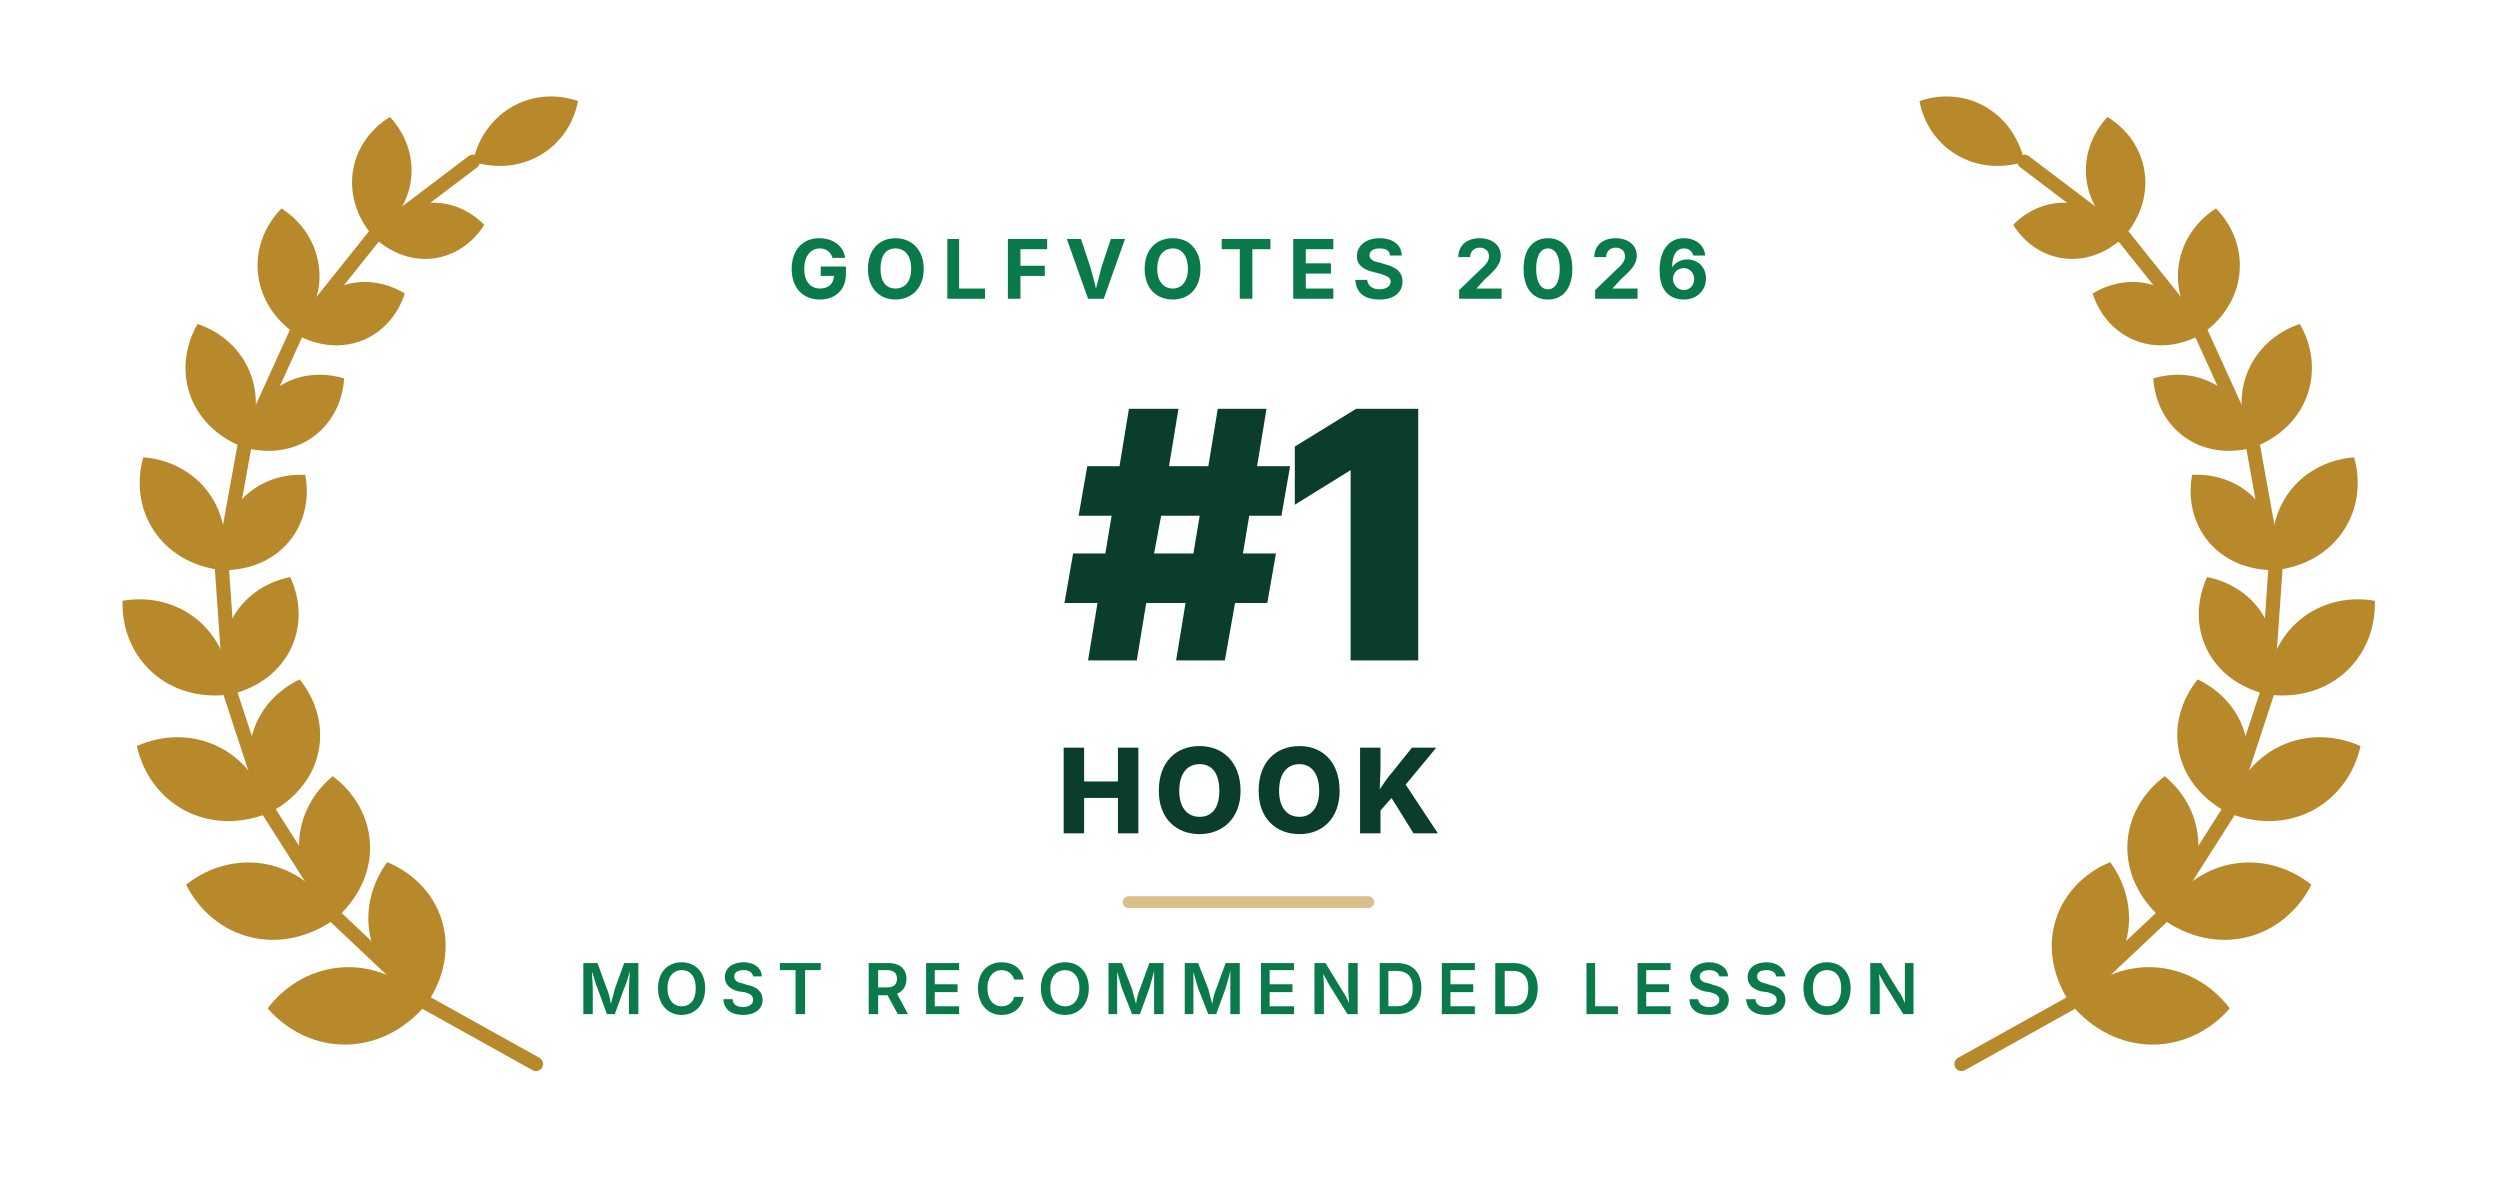
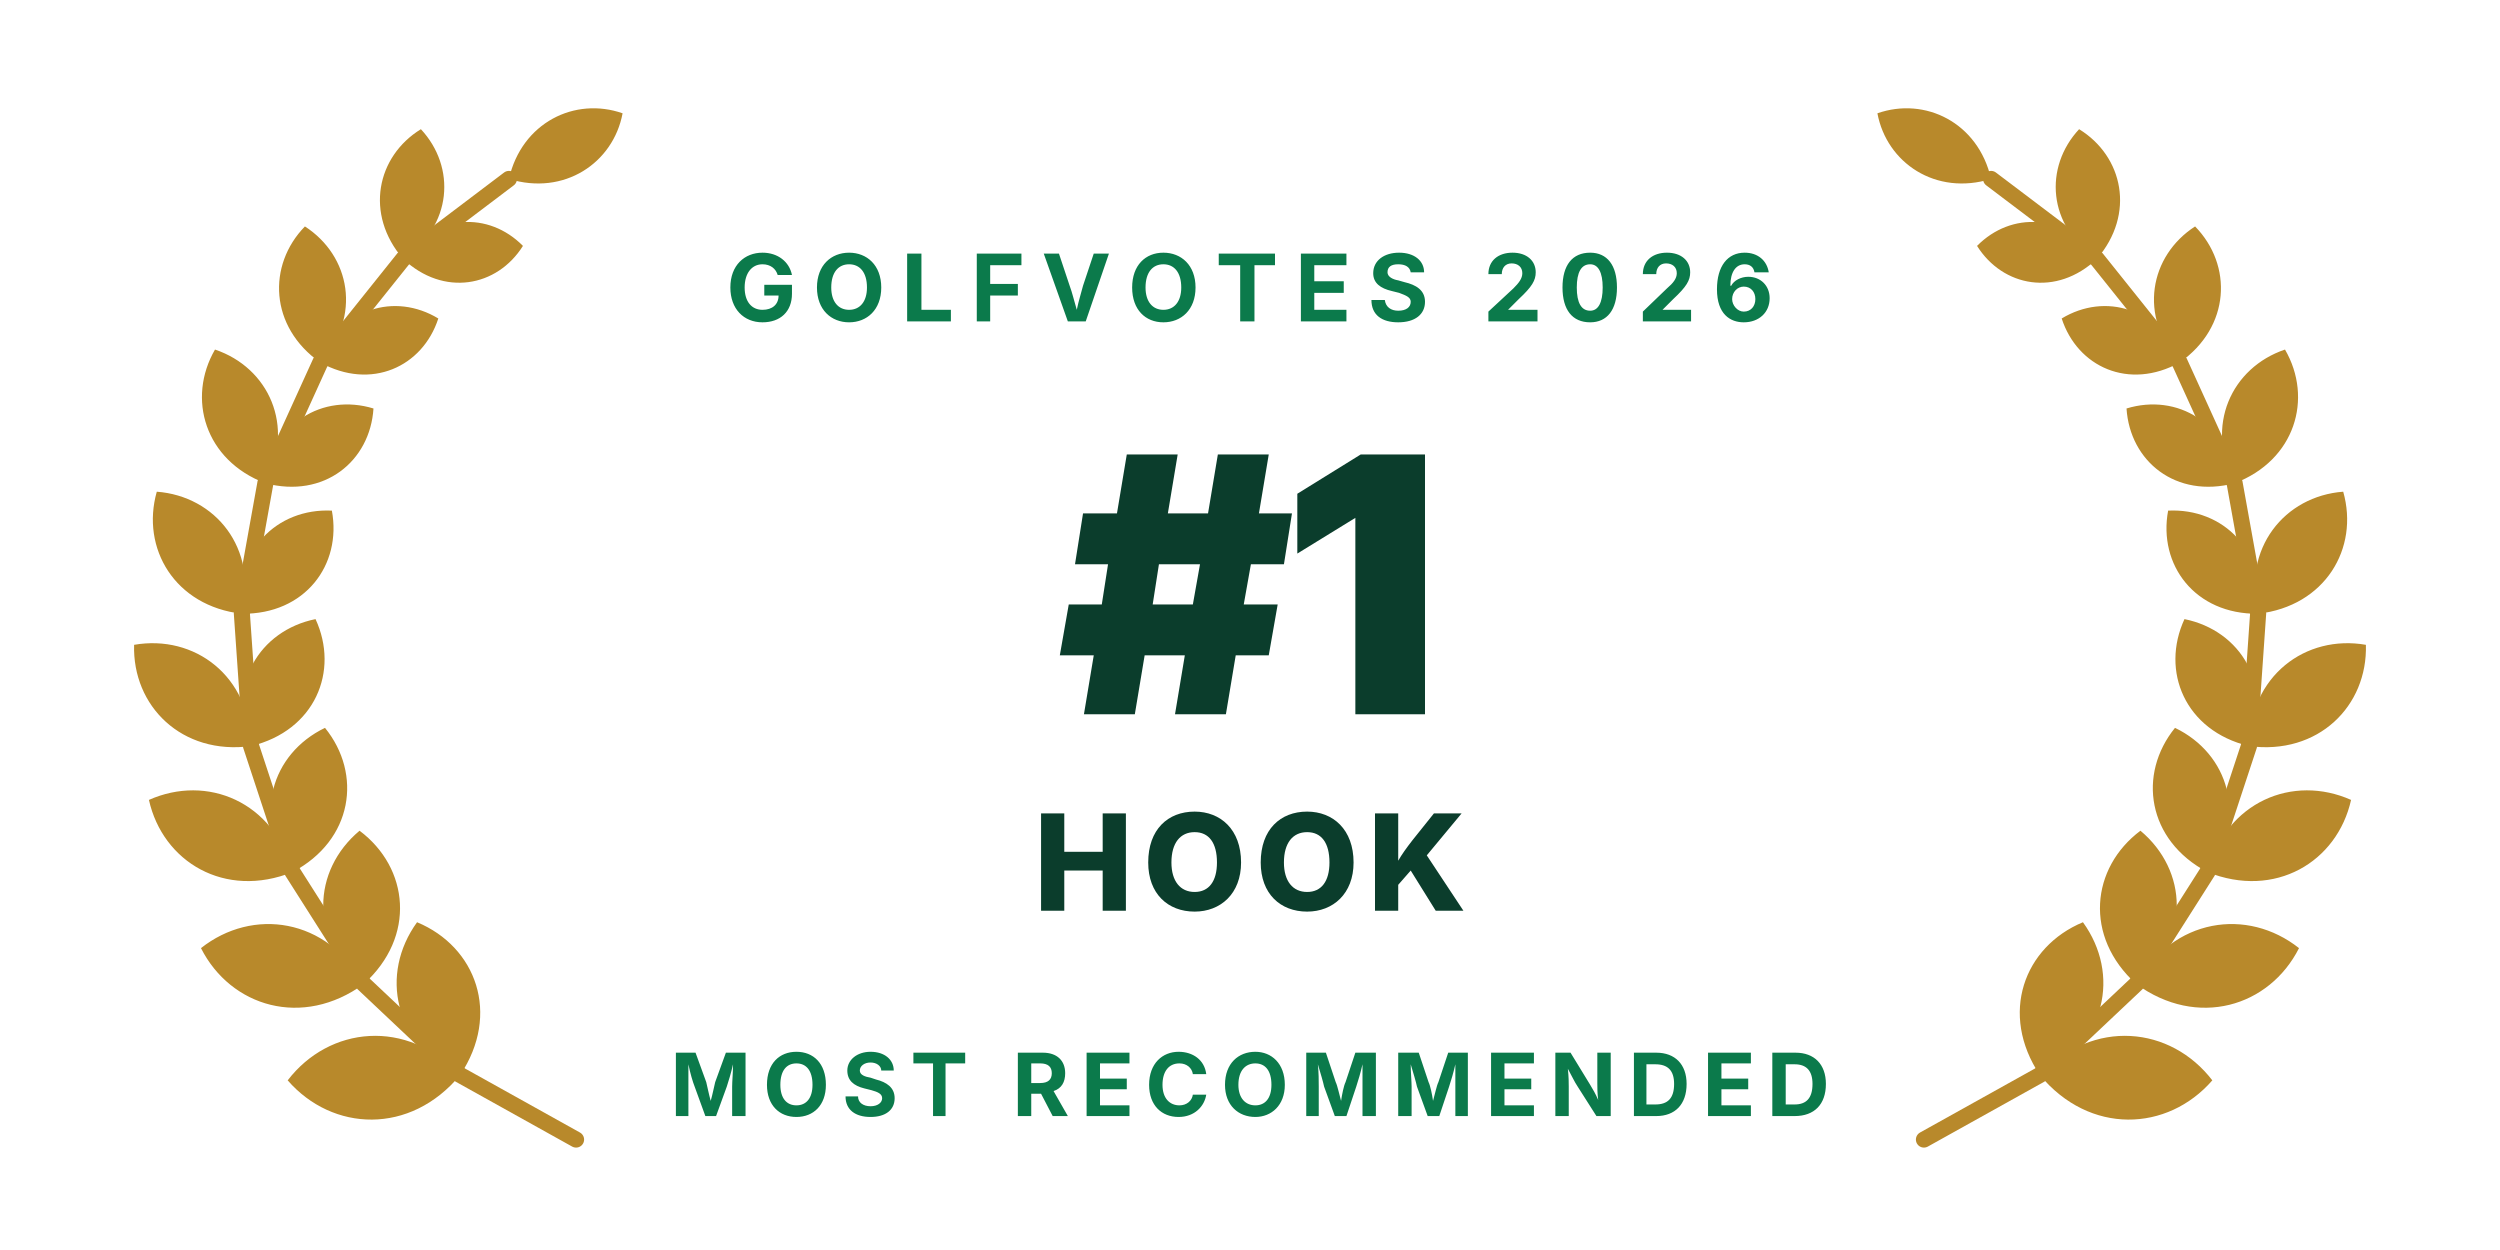
- <svg xmlns="http://www.w3.org/2000/svg" width="318" height="150" viewBox="0 0 318 150" role="img">
-   <path d="M68.18 135.34 L54.33 127.63 L42.81 116.76 L34.30 103.38 L29.35 88.33 L28.24 72.53 L31.06 56.93 L37.61 42.51 L47.51 30.14 L60.15 20.57M249.50 135.34 L263.34 127.63 L274.87 116.76 L283.37 103.38 L288.32 88.33 L289.43 72.53 L286.62 56.93 L280.06 42.51 L270.16 30.14 L257.52 20.57" fill="none" stroke="#B8892B" stroke-width="1.8" stroke-linecap="round" />
-   <path d="M54.33 127.63C48.03 120.92 38.92 121.89 34.04 128.26C39.31 134.31 48.46 134.72 54.33 127.63ZM54.33 127.63C59.12 120.46 56.20 112.55 49.25 109.66C44.84 115.76 46.50 124.02 54.33 127.63ZM42.81 116.76C38.50 108.98 29.74 107.73 23.67 112.53C27.16 119.45 35.63 122.00 42.81 116.76ZM42.81 116.76C48.99 111.18 48.13 103.08 42.32 98.73C36.74 103.39 36.33 111.52 42.81 116.76ZM34.30 103.38C32.12 95.10 24.23 91.85 17.41 94.90C19.04 102.19 26.35 106.58 34.30 103.38ZM34.30 103.38C41.40 99.63 42.52 91.87 38.12 86.42C31.80 89.46 29.49 96.96 34.30 103.38ZM29.35 88.33C29.27 80.08 22.68 75.19 15.59 76.42C15.38 83.61 21.17 89.44 29.35 88.33ZM29.35 88.33C36.86 86.51 39.75 79.53 36.92 73.40C30.31 74.74 26.38 81.19 29.35 88.33ZM28.24 72.53C30.12 64.82 25.13 58.70 18.23 58.17C16.34 64.82 20.36 71.62 28.24 72.53ZM28.24 72.53C35.68 72.60 40.02 66.77 38.83 60.40C32.35 60.08 27.16 65.17 28.24 72.53ZM31.06 56.93C34.62 50.20 31.42 43.33 25.13 41.21C21.80 46.96 23.93 54.23 31.06 56.93ZM31.06 56.93C37.96 58.76 43.37 54.36 43.77 48.14C37.81 46.32 31.78 49.83 31.06 56.93ZM37.61 42.51C42.51 37.09 41.15 29.96 35.81 26.51C31.36 31.06 31.63 38.32 37.61 42.51ZM37.61 42.51C43.59 45.83 49.66 43.01 51.49 37.33C46.39 34.24 39.96 36.08 37.61 42.51ZM47.51 30.14C53.33 26.27 53.75 19.33 49.60 14.88C44.41 18.05 42.95 24.85 47.51 30.14ZM47.51 30.14C52.28 34.62 58.56 33.43 61.60 28.60C57.59 24.53 51.20 24.73 47.51 30.14ZM60.15 20.57C66.66 22.59 72.42 18.68 73.52 12.86C67.93 10.89 61.66 13.93 60.15 20.57ZM263.34 127.63C269.21 134.72 278.37 134.31 283.63 128.26C278.75 121.89 269.64 120.92 263.34 127.63ZM263.34 127.63C271.17 124.02 272.83 115.76 268.42 109.66C261.47 112.55 258.55 120.46 263.34 127.63ZM274.87 116.76C282.04 122.00 290.51 119.45 294.01 112.53C287.93 107.73 279.17 108.98 274.87 116.76ZM274.87 116.76C281.34 111.52 280.93 103.39 275.36 98.73C269.54 103.08 268.68 111.18 274.87 116.76ZM283.37 103.38C291.32 106.58 298.63 102.19 300.26 94.90C293.44 91.85 285.55 95.10 283.37 103.38ZM283.37 103.38C288.18 96.96 285.87 89.46 279.55 86.42C275.15 91.87 276.27 99.63 283.37 103.38ZM288.32 88.33C296.50 89.44 302.29 83.61 302.08 76.42C295.00 75.19 288.40 80.08 288.32 88.33ZM288.32 88.33C291.29 81.19 287.36 74.74 280.75 73.40C277.92 79.53 280.81 86.51 288.32 88.33ZM289.43 72.53C297.31 71.62 301.33 64.82 299.44 58.17C292.54 58.70 287.55 64.82 289.43 72.53ZM289.43 72.53C290.51 65.17 285.32 60.08 278.84 60.40C277.66 66.77 281.99 72.60 289.43 72.53ZM286.62 56.93C293.74 54.23 295.87 46.96 292.54 41.21C286.25 43.33 283.05 50.20 286.62 56.93ZM286.62 56.93C285.89 49.83 279.86 46.32 273.90 48.14C274.30 54.36 279.72 58.76 286.62 56.93ZM280.06 42.51C286.04 38.32 286.31 31.06 281.87 26.51C276.52 29.96 275.16 37.09 280.06 42.51ZM280.06 42.51C277.71 36.08 271.28 34.24 266.18 37.33C268.01 43.01 274.08 45.83 280.06 42.51ZM270.16 30.14C274.72 24.85 273.26 18.05 268.07 14.88C263.93 19.33 264.35 26.27 270.16 30.14ZM270.16 30.14C266.47 24.73 260.08 24.53 256.07 28.60C259.11 33.43 265.39 34.62 270.16 30.14ZM257.52 20.57C256.01 13.93 249.75 10.89 244.16 12.86C245.25 18.68 251.01 22.59 257.52 20.57Z" fill="#B8892B" />
-   <rect x="142.8" y="114" width="32" height="1.5" rx=".75" fill="#D9C08A" />
-   <path d="M104.3 38.1C106.2 38.1 107.6 36.9 107.6 34.9L107.6 33.9L104.4 33.9L104.4 35.1L106.1 35.1C106 36.1 105.4 36.7 104.3 36.7C103.1 36.7 102.3 35.8 102.3 34.2C102.3 32.6 103.1 31.6 104.3 31.6C105.1 31.6 105.7 32.1 105.9 32.8L107.5 32.8C107.3 31.3 106 30.3 104.2 30.3C102.2 30.3 100.7 31.7 100.7 34.2C100.7 36.6 102.1 38.1 104.3 38.1ZM113.9 38.1C115.9 38.1 117.5 36.7 117.5 34.2C117.5 31.7 115.9 30.3 113.9 30.3C111.9 30.3 110.4 31.7 110.4 34.2C110.4 36.7 111.9 38.1 113.9 38.1ZM113.9 36.7C112.7 36.7 112 35.8 112 34.2C112 32.5 112.7 31.6 113.9 31.6C115.1 31.6 115.9 32.5 115.9 34.2C115.9 35.8 115.1 36.7 113.9 36.7ZM120.5 38L125.3 38L125.3 36.7L122 36.7L122 30.4L120.5 30.4ZM128.2 38L129.8 38L129.8 35.1L132.9 35.1L132.9 33.8L129.8 33.8L129.8 31.7L133.2 31.7L133.2 30.4L128.2 30.4ZM138.4 38L140.4 38L143.1 30.4L141.3 30.4L140.1 34C139.9 34.8 139.7 35.7 139.4 36.7C139.2 35.7 138.9 34.8 138.7 34L137.5 30.4L135.7 30.4ZM149.2 38.1C151.2 38.1 152.7 36.7 152.7 34.2C152.7 31.7 151.2 30.3 149.2 30.3C147.1 30.3 145.6 31.7 145.6 34.2C145.6 36.7 147.1 38.1 149.2 38.1ZM149.2 36.7C148 36.7 147.2 35.8 147.2 34.2C147.2 32.5 148 31.6 149.2 31.6C150.3 31.6 151.1 32.5 151.1 34.2C151.1 35.8 150.3 36.7 149.2 36.7ZM155.4 31.7L157.7 31.7L157.7 38L159.3 38L159.3 31.7L161.6 31.7L161.6 30.4L155.4 30.4ZM164.5 38L169.6 38L169.6 36.7L166.1 36.7L166.1 34.8L169.3 34.8L169.3 33.5L166.1 33.5L166.1 31.7L169.6 31.7L169.6 30.4L164.5 30.4ZM175.5 38.1C177.3 38.1 178.4 37.2 178.4 35.8C178.4 34.5 177.4 33.9 176.1 33.6L175.5 33.4C174.8 33.3 174.2 33 174.2 32.5C174.2 31.9 174.7 31.6 175.5 31.6C176.3 31.6 176.8 31.9 176.8 32.5L178.3 32.5C178.3 31.2 177.2 30.3 175.5 30.3C173.8 30.3 172.6 31.2 172.6 32.6C172.6 33.7 173.4 34.3 174.7 34.6L175.5 34.8C176.4 35.1 176.9 35.3 176.9 35.8C176.9 36.4 176.3 36.8 175.5 36.8C174.6 36.8 174 36.4 173.9 35.6L172.4 35.6C172.5 37.3 173.6 38.1 175.5 38.1ZM185.6 38L191 38L191 36.7L187.8 36.7L187.8 36.7L188.9 35.5C190.5 34.1 190.9 33.4 190.9 32.5C190.9 31.2 189.8 30.3 188.2 30.3C186.6 30.3 185.5 31.2 185.5 32.7L187 32.7C187 32 187.5 31.5 188.2 31.5C188.9 31.5 189.4 31.9 189.4 32.6C189.4 33.2 189 33.7 188.3 34.3L185.6 36.9ZM196.9 38.1C198.8 38.1 200 36.7 200 34.2C200 31.7 198.8 30.3 196.9 30.3C195 30.3 193.8 31.7 193.8 34.2C193.8 36.7 195 38.1 196.9 38.1ZM196.9 36.8C196 36.8 195.4 35.9 195.4 34.2C195.4 32.5 196 31.6 196.9 31.6C197.8 31.6 198.4 32.5 198.4 34.2C198.4 35.9 197.8 36.8 196.9 36.8ZM202.9 38L208.3 38L208.3 36.7L205.1 36.7L205.1 36.7L206.2 35.5C207.8 34.1 208.2 33.4 208.2 32.5C208.2 31.2 207.1 30.3 205.5 30.3C203.9 30.3 202.8 31.2 202.8 32.7L204.3 32.7C204.3 32 204.8 31.5 205.5 31.5C206.2 31.5 206.7 31.9 206.7 32.6C206.7 33.2 206.3 33.7 205.6 34.3L202.9 36.9ZM214.2 38.1C215.8 38.1 217 37 217 35.4C217 34 216 33 214.6 33C213.8 33 213.1 33.4 212.7 34L212.7 34C212.7 32.5 213.2 31.6 214.2 31.6C214.8 31.6 215.2 31.9 215.4 32.5L216.9 32.5C216.8 31.2 215.7 30.3 214.2 30.3C212.3 30.3 211.1 31.8 211.1 34.4C211.1 37.2 212.6 38.1 214.2 38.1ZM214.2 36.9C213.4 36.9 212.8 36.2 212.8 35.5C212.8 34.7 213.4 34.1 214.2 34.1C214.9 34.1 215.5 34.7 215.5 35.5C215.5 36.3 214.9 36.9 214.2 36.9Z" fill="#0B7A4B" />
-   <path d="M149.6 84L155.8 84L157.1 76.7L161.2 76.7L162.3 70.4L158.1 70.4L158.9 65.6L163 65.6L164.1 59.3L159.9 59.3L161.1 52L154.9 52L153.7 59.3L148.7 59.3L149.9 52L143.6 52L142.4 59.3L138.3 59.3L137.2 65.6L141.4 65.6L140.6 70.4L136.5 70.4L135.4 76.7L139.6 76.7L138.4 84L144.6 84L145.8 76.7L150.8 76.7ZM146.8 70.4L147.7 65.6L152.6 65.6L151.8 70.4ZM180.4 52L172.5 52L164.7 56.8L164.7 64.2L171.8 59.8L171.8 59.8L171.8 84L180.4 84Z" fill="#0B3D2C" />
-   <path d="M135.3 106L137.9 106L137.9 101.5L142.2 101.5L142.2 106L144.8 106L144.8 95.1L142.2 95.1L142.2 99.4L137.9 99.4L137.9 95.1L135.3 95.1ZM152.6 106.1C155.5 106.1 157.8 104.1 157.8 100.6C157.8 96.9 155.5 94.9 152.6 94.9C149.6 94.9 147.4 96.9 147.4 100.6C147.4 104.1 149.6 106.1 152.6 106.1ZM152.6 103.9C151 103.9 150 102.7 150 100.6C150 98.4 151 97.2 152.6 97.2C154.2 97.2 155.1 98.4 155.1 100.6C155.1 102.7 154.2 103.9 152.6 103.9ZM165.3 106.1C168.2 106.1 170.4 104.1 170.4 100.6C170.4 96.9 168.2 94.9 165.3 94.9C162.3 94.9 160.1 96.9 160.1 100.6C160.1 104.1 162.3 106.1 165.3 106.1ZM165.3 103.9C163.7 103.9 162.7 102.7 162.7 100.6C162.7 98.4 163.7 97.2 165.3 97.2C166.8 97.2 167.8 98.4 167.8 100.6C167.8 102.7 166.8 103.9 165.3 103.9ZM173 106L175.6 106L175.6 103.1L177 101.5L179.8 106L182.9 106L178.8 99.8L182.7 95.1L179.6 95.1L177.2 98.1C176.4 99 176 99.7 175.5 100.4L175.6 97.8L175.6 95.1L173 95.1Z" fill="#0B3D2C" />
-   <path d="M74.2 129L75.4 129L75.4 125.7C75.4 125.2 75.3 124.3 75.3 123.6C75.6 124.4 75.8 125.3 76 125.7L77.2 129L78.2 129L79.4 125.7C79.6 125.3 79.9 124.4 80.1 123.5C80.1 124.3 80 125.2 80 125.7L80 129L81.2 129L81.2 122.5L79.4 122.5L78.2 125.8C78.1 126.2 77.9 127 77.7 127.7C77.6 127 77.4 126.2 77.2 125.8L76 122.5L74.2 122.5ZM86.7 129.1C88.4 129.1 89.7 127.8 89.7 125.7C89.7 123.6 88.4 122.4 86.7 122.4C85 122.4 83.7 123.6 83.7 125.7C83.7 127.8 85 129.1 86.7 129.1ZM86.7 128C85.7 128 84.9 127.2 84.9 125.7C84.9 124.2 85.7 123.4 86.7 123.4C87.8 123.4 88.5 124.2 88.5 125.7C88.5 127.2 87.8 128 86.7 128ZM94.5 129.1C96.1 129.1 97 128.3 97 127.2C97 126 96.1 125.5 95.1 125.3L94.5 125.1C93.9 125 93.4 124.8 93.4 124.2C93.4 123.7 93.8 123.4 94.6 123.4C95.3 123.4 95.7 123.7 95.8 124.2L96.9 124.2C96.9 123.2 96 122.4 94.6 122.4C93.2 122.4 92.2 123.1 92.2 124.3C92.2 125.2 92.8 125.8 93.9 126.1L94.7 126.2C95.4 126.4 95.8 126.6 95.8 127.2C95.8 127.7 95.3 128.1 94.5 128.1C93.8 128.1 93.2 127.8 93.2 127.1L92 127.1C92.1 128.4 93 129.1 94.5 129.1ZM99.2 123.4L101.2 123.4L101.2 129L102.4 129L102.4 123.4L104.4 123.4L104.4 122.5L99.2 122.5ZM110.5 129L111.7 129L111.7 126.6L112.9 126.6L114.2 129L115.5 129L114.1 126.4C114.9 126.1 115.3 125.4 115.3 124.5C115.3 123.3 114.5 122.5 113 122.5L110.5 122.5ZM111.7 125.6L111.7 123.4L112.8 123.4C113.7 123.4 114.1 123.8 114.1 124.5C114.1 125.2 113.7 125.6 112.8 125.6ZM117.8 129L122 129L122 128L118.9 128L118.9 126.2L121.8 126.2L121.8 125.2L118.9 125.2L118.9 123.4L122 123.4L122 122.5L117.8 122.5ZM127.4 129.1C129 129.1 130 128.1 130.2 126.8L129 126.8C128.8 127.6 128.2 128 127.4 128C126.4 128 125.6 127.2 125.6 125.7C125.6 124.2 126.4 123.4 127.4 123.4C128.2 123.4 128.8 123.9 129 124.6L130.2 124.6C130 123.2 128.9 122.4 127.4 122.4C125.7 122.4 124.4 123.6 124.4 125.7C124.4 127.8 125.7 129.1 127.4 129.1ZM135.5 129.1C137.2 129.1 138.5 127.8 138.5 125.7C138.5 123.6 137.2 122.4 135.5 122.4C133.7 122.4 132.4 123.6 132.4 125.7C132.4 127.8 133.7 129.1 135.5 129.1ZM135.5 128C134.4 128 133.6 127.2 133.6 125.7C133.6 124.2 134.4 123.4 135.5 123.4C136.5 123.4 137.3 124.2 137.3 125.7C137.3 127.2 136.5 128 135.5 128ZM141 129L142.1 129L142.1 125.7C142.1 125.2 142.1 124.3 142.1 123.6C142.3 124.4 142.6 125.3 142.7 125.7L144 129L145 129L146.2 125.7C146.3 125.3 146.6 124.4 146.8 123.5C146.8 124.3 146.8 125.2 146.8 125.7L146.8 129L148 129L148 122.5L146.2 122.5L145 125.8C144.8 126.2 144.6 127 144.5 127.7C144.3 127 144.1 126.2 144 125.8L142.7 122.5L141 122.5ZM150.7 129L151.8 129L151.8 125.7C151.8 125.2 151.8 124.3 151.8 123.6C152 124.4 152.3 125.3 152.4 125.7L153.7 129L154.7 129L155.9 125.7C156 125.3 156.3 124.4 156.5 123.5C156.5 124.3 156.5 125.2 156.5 125.7L156.5 129L157.7 129L157.7 122.5L155.9 122.5L154.7 125.8C154.5 126.2 154.3 127 154.2 127.7C154 127 153.8 126.2 153.7 125.8L152.4 122.5L150.7 122.5ZM160.4 129L164.6 129L164.6 128L161.5 128L161.5 126.2L164.4 126.2L164.4 125.2L161.5 125.2L161.5 123.4L164.6 123.4L164.6 122.5L160.4 122.5ZM167.2 129L168.4 129L168.4 125.7C168.4 125.4 168.4 124.7 168.3 123.9C168.8 124.7 169 125.2 169.4 125.8L171.4 129L172.7 129L172.7 122.5L171.5 122.5L171.5 125.9C171.5 126.3 171.6 127 171.6 127.6C171.3 126.9 171 126.4 170.8 126.1L168.6 122.5L167.2 122.5ZM177.7 129C179.7 129 180.8 127.8 180.8 125.7C180.8 123.7 179.7 122.5 177.7 122.5L175.5 122.5L175.5 129ZM176.6 128L176.6 123.5L177.6 123.5C179 123.5 179.7 124.2 179.7 125.7C179.7 127.2 179 128 177.6 128ZM183.4 129L187.6 129L187.6 128L184.5 128L184.5 126.2L187.4 126.2L187.4 125.2L184.5 125.2L184.5 123.4L187.6 123.4L187.6 122.5L183.4 122.5ZM192.4 129C194.4 129 195.6 127.8 195.6 125.7C195.6 123.7 194.4 122.5 192.5 122.5L190.2 122.5L190.2 129ZM191.4 128L191.4 123.5L192.4 123.5C193.7 123.5 194.4 124.2 194.4 125.7C194.4 127.2 193.7 128 192.4 128ZM201.8 129L205.8 129L205.8 128L202.9 128L202.9 122.5L201.8 122.5ZM208.3 129L212.5 129L212.5 128L209.4 128L209.4 126.2L212.3 126.2L212.3 125.2L209.4 125.2L209.4 123.4L212.5 123.4L212.5 122.5L208.3 122.5ZM217.4 129.1C219 129.1 219.9 128.3 219.9 127.2C219.9 126 218.9 125.5 218 125.3L217.4 125.1C216.8 125 216.2 124.8 216.2 124.2C216.2 123.7 216.7 123.4 217.4 123.4C218.1 123.4 218.6 123.7 218.7 124.2L219.8 124.2C219.8 123.2 218.8 122.4 217.4 122.4C216.1 122.4 215 123.1 215 124.3C215 125.2 215.7 125.8 216.8 126.1L217.5 126.2C218.2 126.4 218.7 126.6 218.7 127.2C218.7 127.7 218.2 128.1 217.4 128.1C216.7 128.1 216.1 127.8 216 127.1L214.9 127.1C214.9 128.4 215.9 129.1 217.4 129.1ZM224.7 129.1C226.2 129.1 227.1 128.3 227.1 127.2C227.1 126 226.2 125.5 225.2 125.3L224.6 125.1C224.1 125 223.5 124.8 223.5 124.2C223.5 123.7 223.9 123.4 224.7 123.4C225.4 123.4 225.9 123.7 225.9 124.2L227.1 124.2C227 123.2 226.1 122.4 224.7 122.4C223.3 122.4 222.3 123.1 222.3 124.3C222.3 125.2 222.9 125.8 224 126.1L224.8 126.2C225.5 126.4 226 126.6 226 127.2C226 127.7 225.4 128.1 224.7 128.1C223.9 128.1 223.3 127.8 223.3 127.1L222.1 127.1C222.2 128.4 223.1 129.1 224.7 129.1ZM232.4 129.1C234.1 129.1 235.4 127.8 235.4 125.7C235.4 123.6 234.1 122.4 232.4 122.4C230.7 122.4 229.4 123.6 229.4 125.7C229.4 127.8 230.7 129.1 232.4 129.1ZM232.4 128C231.3 128 230.6 127.2 230.6 125.7C230.6 124.2 231.3 123.4 232.4 123.4C233.5 123.4 234.2 124.2 234.2 125.7C234.2 127.2 233.5 128 232.4 128ZM237.9 129L239.1 129L239.1 125.7C239.1 125.4 239.1 124.7 239 123.9C239.5 124.7 239.7 125.2 240.1 125.8L242.1 129L243.4 129L243.4 122.5L242.3 122.5L242.3 125.9C242.3 126.3 242.3 127 242.3 127.6C242 126.9 241.8 126.4 241.5 126.1L239.3 122.5L237.9 122.5Z" fill="#0B7A4B" />
+ <svg xmlns="http://www.w3.org/2000/svg" width="280" height="140" viewBox="0 0 280 140" role="img">
+   <path d="M64.52 127.63 L51.54 120.40 L40.74 110.21 L32.77 97.67 L28.12 83.56 L27.09 68.74 L29.72 54.12 L35.87 40.60 L45.15 29.00 L57.00 20.04M215.48 127.63 L228.46 120.40 L239.26 110.21 L247.23 97.67 L251.88 83.56 L252.91 68.74 L250.28 54.12 L244.13 40.60 L234.85 29.00 L223.00 20.04" fill="none" stroke="#B8892B" stroke-width="1.8" stroke-linecap="round" />
+   <path d="M51.54 120.40C45.54 114.01 36.87 114.94 32.22 121.00C37.24 126.77 45.95 127.15 51.54 120.40ZM51.54 120.40C56.10 113.57 53.33 106.04 46.71 103.29C42.51 109.09 44.08 116.97 51.54 120.40ZM40.74 110.21C36.64 102.81 28.30 101.61 22.51 106.19C25.84 112.77 33.90 115.20 40.74 110.21ZM40.74 110.21C46.63 104.90 45.81 97.19 40.27 93.04C34.97 97.48 34.57 105.22 40.74 110.21ZM32.77 97.67C30.69 89.78 23.18 86.69 16.68 89.59C18.23 96.54 25.20 100.72 32.77 97.67ZM32.77 97.67C39.53 94.10 40.60 86.70 36.40 81.52C30.39 84.41 28.19 91.55 32.77 97.67ZM28.12 83.56C28.05 75.70 21.77 71.04 15.02 72.22C14.82 79.06 20.34 84.61 28.12 83.56ZM28.12 83.56C35.28 81.83 38.03 75.17 35.34 69.34C29.04 70.62 25.29 76.76 28.12 83.56ZM27.09 68.74C28.88 61.40 24.12 55.57 17.56 55.07C15.76 61.41 19.58 67.88 27.09 68.74ZM27.09 68.74C34.17 68.82 38.30 63.26 37.17 57.19C31.00 56.89 26.06 61.74 27.09 68.74ZM29.72 54.12C33.12 47.71 30.07 41.17 24.08 39.15C20.91 44.62 22.94 51.55 29.72 54.12ZM29.72 54.12C36.30 55.86 41.45 51.67 41.83 45.75C36.16 44.02 30.42 47.36 29.72 54.12ZM35.87 40.60C40.54 35.44 39.24 28.65 34.15 25.36C29.92 29.70 30.18 36.61 35.87 40.60ZM35.87 40.60C41.57 43.76 47.34 41.08 49.09 35.67C44.23 32.73 38.11 34.48 35.87 40.60ZM45.15 29.00C50.69 25.32 51.09 18.71 47.14 14.47C42.20 17.50 40.81 23.97 45.15 29.00ZM45.15 29.00C49.69 33.27 55.68 32.14 58.57 27.54C54.75 23.67 48.66 23.85 45.15 29.00ZM57.00 20.04C63.20 21.96 68.69 18.24 69.73 12.69C64.41 10.82 58.44 13.71 57.00 20.04ZM228.46 120.40C234.05 127.15 242.76 126.77 247.78 121.00C243.13 114.94 234.46 114.01 228.46 120.40ZM228.46 120.40C235.92 116.97 237.49 109.09 233.29 103.29C226.67 106.04 223.90 113.57 228.46 120.40ZM239.26 110.21C246.10 115.20 254.16 112.77 257.49 106.19C251.70 101.61 243.36 102.81 239.26 110.21ZM239.26 110.21C245.43 105.22 245.03 97.48 239.73 93.04C234.19 97.19 233.37 104.90 239.26 110.21ZM247.23 97.67C254.80 100.72 261.77 96.54 263.32 89.59C256.82 86.69 249.31 89.78 247.23 97.67ZM247.23 97.67C251.81 91.55 249.61 84.41 243.60 81.52C239.40 86.70 240.47 94.10 247.23 97.67ZM251.88 83.56C259.66 84.61 265.18 79.06 264.98 72.22C258.23 71.04 251.95 75.70 251.88 83.56ZM251.88 83.56C254.71 76.76 250.96 70.62 244.66 69.34C241.97 75.17 244.72 81.83 251.88 83.56ZM252.91 68.74C260.42 67.88 264.24 61.41 262.44 55.07C255.88 55.57 251.12 61.40 252.91 68.74ZM252.91 68.74C253.94 61.74 249.00 56.89 242.83 57.19C241.70 63.26 245.83 68.82 252.91 68.74ZM250.28 54.12C257.06 51.55 259.09 44.62 255.92 39.15C249.93 41.17 246.88 47.71 250.28 54.12ZM250.28 54.12C249.58 47.36 243.84 44.02 238.17 45.75C238.55 51.67 243.70 55.86 250.28 54.12ZM244.13 40.60C249.82 36.61 250.08 29.70 245.85 25.36C240.76 28.65 239.46 35.44 244.13 40.60ZM244.13 40.60C241.89 34.48 235.77 32.73 230.91 35.67C232.66 41.08 238.43 43.76 244.13 40.60ZM234.85 29.00C239.19 23.97 237.80 17.50 232.86 14.47C228.91 18.71 229.31 25.32 234.85 29.00ZM234.85 29.00C231.34 23.85 225.25 23.67 221.43 27.54C224.32 32.14 230.31 33.27 234.85 29.00ZM223.00 20.04C221.56 13.71 215.59 10.82 210.27 12.69C211.31 18.24 216.80 21.96 223.00 20.04Z" fill="#B8892B" />
+   <path d="M85.4 36.1C87.4 36.1 88.7 34.9 88.7 32.9L88.7 31.9L85.6 31.9L85.6 33.1L87.2 33.1C87.2 34.1 86.5 34.7 85.4 34.7C84.2 34.7 83.4 33.8 83.4 32.2C83.4 30.6 84.2 29.6 85.4 29.6C86.3 29.6 86.9 30.1 87.1 30.8L88.7 30.8C88.4 29.3 87.1 28.3 85.4 28.3C83.4 28.3 81.8 29.7 81.8 32.2C81.8 34.6 83.3 36.1 85.4 36.1ZM95.1 36.1C97.1 36.1 98.7 34.7 98.7 32.2C98.7 29.7 97.1 28.3 95.1 28.3C93.1 28.3 91.5 29.7 91.5 32.2C91.5 34.7 93.1 36.1 95.1 36.1ZM95.1 34.7C93.9 34.7 93.1 33.8 93.1 32.2C93.1 30.5 93.9 29.6 95.1 29.6C96.3 29.6 97.1 30.5 97.1 32.2C97.1 33.8 96.3 34.7 95.1 34.7ZM101.6 36L106.5 36L106.5 34.7L103.2 34.7L103.2 28.4L101.6 28.4ZM109.4 36L110.9 36L110.9 33.1L114 33.1L114 31.8L110.9 31.8L110.9 29.7L114.4 29.7L114.4 28.4L109.4 28.4ZM119.6 36L121.6 36L124.2 28.4L122.5 28.4L121.3 32C121.1 32.8 120.8 33.7 120.6 34.7C120.3 33.7 120.1 32.8 119.8 32L118.6 28.4L116.9 28.4ZM130.3 36.1C132.3 36.1 133.9 34.7 133.9 32.2C133.9 29.7 132.3 28.3 130.3 28.3C128.3 28.3 126.8 29.7 126.8 32.2C126.8 34.7 128.3 36.1 130.3 36.1ZM130.3 34.7C129.1 34.7 128.3 33.8 128.3 32.2C128.3 30.5 129.1 29.6 130.3 29.6C131.5 29.6 132.3 30.5 132.3 32.2C132.3 33.8 131.5 34.7 130.3 34.7ZM136.5 29.7L138.9 29.7L138.9 36L140.5 36L140.5 29.7L142.8 29.7L142.8 28.4L136.5 28.4ZM145.7 36L150.8 36L150.8 34.7L147.2 34.7L147.2 32.8L150.5 32.8L150.5 31.5L147.2 31.5L147.2 29.7L150.8 29.7L150.8 28.4L145.7 28.4ZM156.6 36.1C158.5 36.1 159.6 35.2 159.6 33.8C159.6 32.5 158.6 31.9 157.3 31.6L156.6 31.4C156 31.3 155.4 31 155.4 30.5C155.4 29.9 155.8 29.6 156.6 29.6C157.4 29.6 157.9 29.9 158 30.5L159.5 30.5C159.5 29.2 158.4 28.3 156.7 28.3C155 28.3 153.8 29.2 153.8 30.6C153.8 31.7 154.6 32.3 155.9 32.6L156.7 32.8C157.5 33.1 158 33.3 158 33.8C158 34.4 157.5 34.8 156.6 34.8C155.8 34.8 155.2 34.4 155.1 33.6L153.6 33.6C153.6 35.3 154.8 36.1 156.6 36.1ZM166.7 36L172.2 36L172.2 34.7L168.9 34.7L168.9 34.7L170.1 33.5C171.6 32.1 172 31.4 172 30.5C172 29.2 171 28.3 169.4 28.3C167.8 28.3 166.7 29.2 166.7 30.7L168.2 30.7C168.2 30 168.6 29.5 169.3 29.5C170 29.5 170.5 29.9 170.5 30.6C170.5 31.2 170.1 31.7 169.5 32.3L166.7 34.9ZM178.1 36.1C180 36.1 181.1 34.7 181.1 32.2C181.1 29.7 180 28.3 178.1 28.3C176.1 28.3 175 29.7 175 32.2C175 34.7 176.1 36.1 178.1 36.1ZM178.1 34.8C177.1 34.8 176.6 33.9 176.6 32.2C176.6 30.5 177.1 29.6 178.1 29.6C179 29.6 179.5 30.5 179.5 32.2C179.5 33.9 179 34.8 178.1 34.8ZM184 36L189.4 36L189.4 34.7L186.2 34.7L186.2 34.7L187.4 33.5C188.9 32.1 189.3 31.4 189.3 30.5C189.3 29.2 188.3 28.3 186.7 28.3C185.1 28.3 184 29.2 184 30.7L185.5 30.7C185.5 30 185.9 29.5 186.6 29.5C187.3 29.5 187.8 29.9 187.8 30.6C187.8 31.2 187.4 31.7 186.7 32.3L184 34.9ZM195.3 36.1C197 36.1 198.2 35 198.2 33.4C198.2 32 197.2 31 195.8 31C195 31 194.2 31.4 193.9 32L193.8 32C193.8 30.5 194.4 29.6 195.4 29.6C196 29.6 196.4 29.9 196.5 30.5L198.1 30.5C197.9 29.2 196.9 28.3 195.4 28.3C193.5 28.3 192.3 29.8 192.3 32.4C192.3 35.2 193.8 36.1 195.3 36.1ZM195.3 34.9C194.6 34.9 194 34.2 194 33.5C194 32.7 194.6 32.1 195.3 32.1C196.1 32.1 196.6 32.7 196.6 33.5C196.6 34.3 196.1 34.9 195.3 34.9Z" fill="#0B7A4B" />
+   <path d="M131.6 80L137.3 80L138.4 73.4L142.1 73.4L143.1 67.7L139.3 67.7L140.1 63.2L143.8 63.2L144.7 57.5L141 57.5L142.1 50.9L136.4 50.9L135.3 57.5L130.8 57.5L131.9 50.9L126.2 50.9L125.1 57.5L121.3 57.5L120.4 63.2L124.1 63.2L123.4 67.7L119.7 67.7L118.7 73.4L122.5 73.4L121.4 80L127.1 80L128.2 73.4L132.7 73.4ZM129.1 67.7L129.8 63.2L134.4 63.2L133.6 67.7ZM159.6 50.9L152.4 50.9L145.3 55.3L145.3 62L151.8 58L151.8 58L151.8 80L159.6 80Z" fill="#0B3D2C" />
+   <path d="M116.6 102L119.2 102L119.2 97.5L123.5 97.5L123.5 102L126.1 102L126.1 91.1L123.5 91.1L123.5 95.4L119.2 95.4L119.2 91.1L116.6 91.1ZM133.8 102.1C136.7 102.1 139 100.1 139 96.6C139 92.9 136.7 90.9 133.8 90.9C130.8 90.9 128.6 92.9 128.6 96.6C128.6 100.1 130.8 102.1 133.8 102.1ZM133.8 99.9C132.2 99.9 131.2 98.7 131.2 96.6C131.2 94.4 132.2 93.2 133.8 93.2C135.4 93.2 136.3 94.4 136.3 96.6C136.3 98.7 135.4 99.9 133.8 99.9ZM146.4 102.1C149.3 102.1 151.6 100.1 151.6 96.6C151.6 92.9 149.3 90.9 146.4 90.9C143.4 90.9 141.2 92.9 141.2 96.6C141.2 100.1 143.4 102.1 146.4 102.1ZM146.4 99.9C144.8 99.9 143.8 98.7 143.8 96.6C143.8 94.4 144.8 93.2 146.4 93.2C148 93.2 148.9 94.4 148.9 96.6C148.9 98.7 148 99.9 146.4 99.9ZM154 102L156.6 102L156.6 99.1L158 97.5L160.8 102L163.9 102L159.8 95.8L163.7 91.1L160.6 91.1L158.2 94.1C157.5 95 157 95.7 156.6 96.4L156.6 93.8L156.6 91.1L154 91.1Z" fill="#0B3D2C" />
+   <path d="M75.7 125L77.1 125L77.1 121.7C77.1 121.1 77.1 120.1 77.1 119.2C77.3 120.2 77.6 121.2 77.8 121.7L79 125L80.2 125L81.4 121.7C81.6 121.1 81.9 120.1 82.1 119.2C82.1 120.1 82 121.1 82 121.7L82 125L83.5 125L83.5 117.9L81.3 117.9L80.1 121.2C80 121.6 79.8 122.6 79.6 123.3C79.4 122.6 79.2 121.6 79.1 121.2L77.9 117.9L75.7 117.9ZM89.2 125.1C91.1 125.1 92.5 123.8 92.5 121.5C92.5 119.1 91.1 117.8 89.2 117.8C87.3 117.8 85.9 119.1 85.9 121.5C85.9 123.8 87.3 125.1 89.2 125.1ZM89.2 123.8C88.1 123.8 87.4 123 87.4 121.5C87.4 119.9 88.1 119.1 89.2 119.1C90.3 119.1 91 119.9 91 121.5C91 123 90.3 123.8 89.2 123.8ZM97.5 125.1C99.2 125.1 100.2 124.3 100.2 123C100.2 121.8 99.3 121.2 98.1 120.9L97.5 120.7C96.9 120.6 96.3 120.4 96.3 119.9C96.3 119.4 96.8 119 97.5 119C98.2 119 98.7 119.4 98.7 119.9L100.1 119.9C100.1 118.7 99.1 117.8 97.5 117.8C96 117.8 94.9 118.7 94.9 119.9C94.9 121 95.6 121.6 96.8 121.9L97.6 122.1C98.3 122.3 98.8 122.5 98.8 123C98.8 123.5 98.3 123.9 97.5 123.9C96.7 123.9 96.1 123.5 96.1 122.8L94.7 122.8C94.7 124.3 95.8 125.1 97.5 125.1ZM102.3 119.1L104.5 119.1L104.5 125L105.9 125L105.9 119.1L108.1 119.1L108.1 117.9L102.3 117.9ZM114 125L115.5 125L115.5 122.5L116.6 122.5L117.9 125L119.6 125L118 122.2C118.9 121.9 119.3 121.2 119.3 120.2C119.3 118.8 118.4 117.9 116.8 117.9L114 117.9ZM115.5 121.3L115.5 119.1L116.5 119.1C117.4 119.1 117.8 119.5 117.8 120.2C117.8 120.9 117.4 121.3 116.5 121.3ZM121.7 125L126.5 125L126.5 123.8L123.2 123.8L123.2 122L126.2 122L126.2 120.8L123.2 120.8L123.2 119.1L126.5 119.1L126.5 117.9L121.7 117.9ZM132 125.1C133.8 125.1 134.9 123.9 135.1 122.6L133.6 122.6C133.5 123.3 132.9 123.8 132.1 123.8C131 123.8 130.2 123 130.2 121.5C130.2 120 130.9 119.1 132.1 119.1C132.9 119.1 133.5 119.6 133.6 120.3L135.1 120.3C134.9 118.7 133.6 117.8 132 117.8C130.2 117.8 128.7 119.1 128.7 121.5C128.7 123.8 130.1 125.1 132 125.1ZM140.6 125.1C142.4 125.1 143.9 123.8 143.9 121.5C143.9 119.1 142.4 117.8 140.6 117.8C138.7 117.8 137.2 119.1 137.2 121.5C137.2 123.8 138.7 125.1 140.6 125.1ZM140.6 123.8C139.5 123.8 138.7 123 138.7 121.5C138.7 119.9 139.5 119.1 140.6 119.1C141.7 119.1 142.4 119.9 142.4 121.5C142.4 123 141.7 123.8 140.6 123.8ZM146.3 125L147.7 125L147.7 121.7C147.7 121.1 147.7 120.1 147.6 119.2C147.9 120.2 148.2 121.2 148.3 121.7L149.5 125L150.8 125L151.9 121.7C152.1 121.1 152.4 120.1 152.6 119.2C152.6 120.1 152.6 121.1 152.6 121.7L152.6 125L154.1 125L154.1 117.9L151.8 117.9L150.7 121.2C150.5 121.6 150.3 122.6 150.2 123.3C150 122.6 149.8 121.6 149.6 121.2L148.5 117.9L146.3 117.9ZM156.6 125L158.1 125L158.1 121.7C158.1 121.1 158 120.1 158 119.2C158.3 120.2 158.6 121.2 158.7 121.7L159.9 125L161.2 125L162.3 121.7C162.5 121.1 162.8 120.1 163 119.2C163 120.1 163 121.1 163 121.7L163 125L164.4 125L164.4 117.9L162.2 117.9L161.1 121.2C160.9 121.6 160.7 122.6 160.5 123.3C160.4 122.6 160.2 121.6 160 121.2L158.9 117.9L156.6 117.9ZM167 125L171.8 125L171.8 123.8L168.5 123.8L168.5 122L171.5 122L171.5 120.8L168.5 120.8L168.5 119.1L171.8 119.1L171.8 117.9L167 117.9ZM174.2 125L175.7 125L175.7 121.7C175.7 121.3 175.7 120.6 175.6 119.7C176.1 120.6 176.3 121.1 176.7 121.7L178.8 125L180.4 125L180.4 117.9L178.9 117.9L178.9 121.3C178.9 121.8 178.9 122.5 179 123.2C178.7 122.5 178.4 122 178.1 121.5L175.9 117.9L174.2 117.9ZM185.5 125C187.6 125 188.9 123.7 188.9 121.4C188.9 119.2 187.6 117.9 185.5 117.9L183 117.9L183 125ZM184.4 123.7L184.4 119.2L185.4 119.2C186.8 119.2 187.5 119.9 187.5 121.4C187.5 123 186.8 123.7 185.4 123.7ZM191.3 125L196.1 125L196.1 123.8L192.8 123.8L192.8 122L195.8 122L195.8 120.8L192.8 120.8L192.8 119.1L196.1 119.1L196.1 117.9L191.3 117.9ZM201 125C203.2 125 204.5 123.7 204.5 121.4C204.5 119.2 203.2 117.9 201.1 117.9L198.5 117.9L198.5 125ZM200 123.7L200 119.2L201 119.2C202.3 119.2 203 119.9 203 121.4C203 123 202.3 123.7 201 123.7Z" fill="#0B7A4B" />
</svg>
